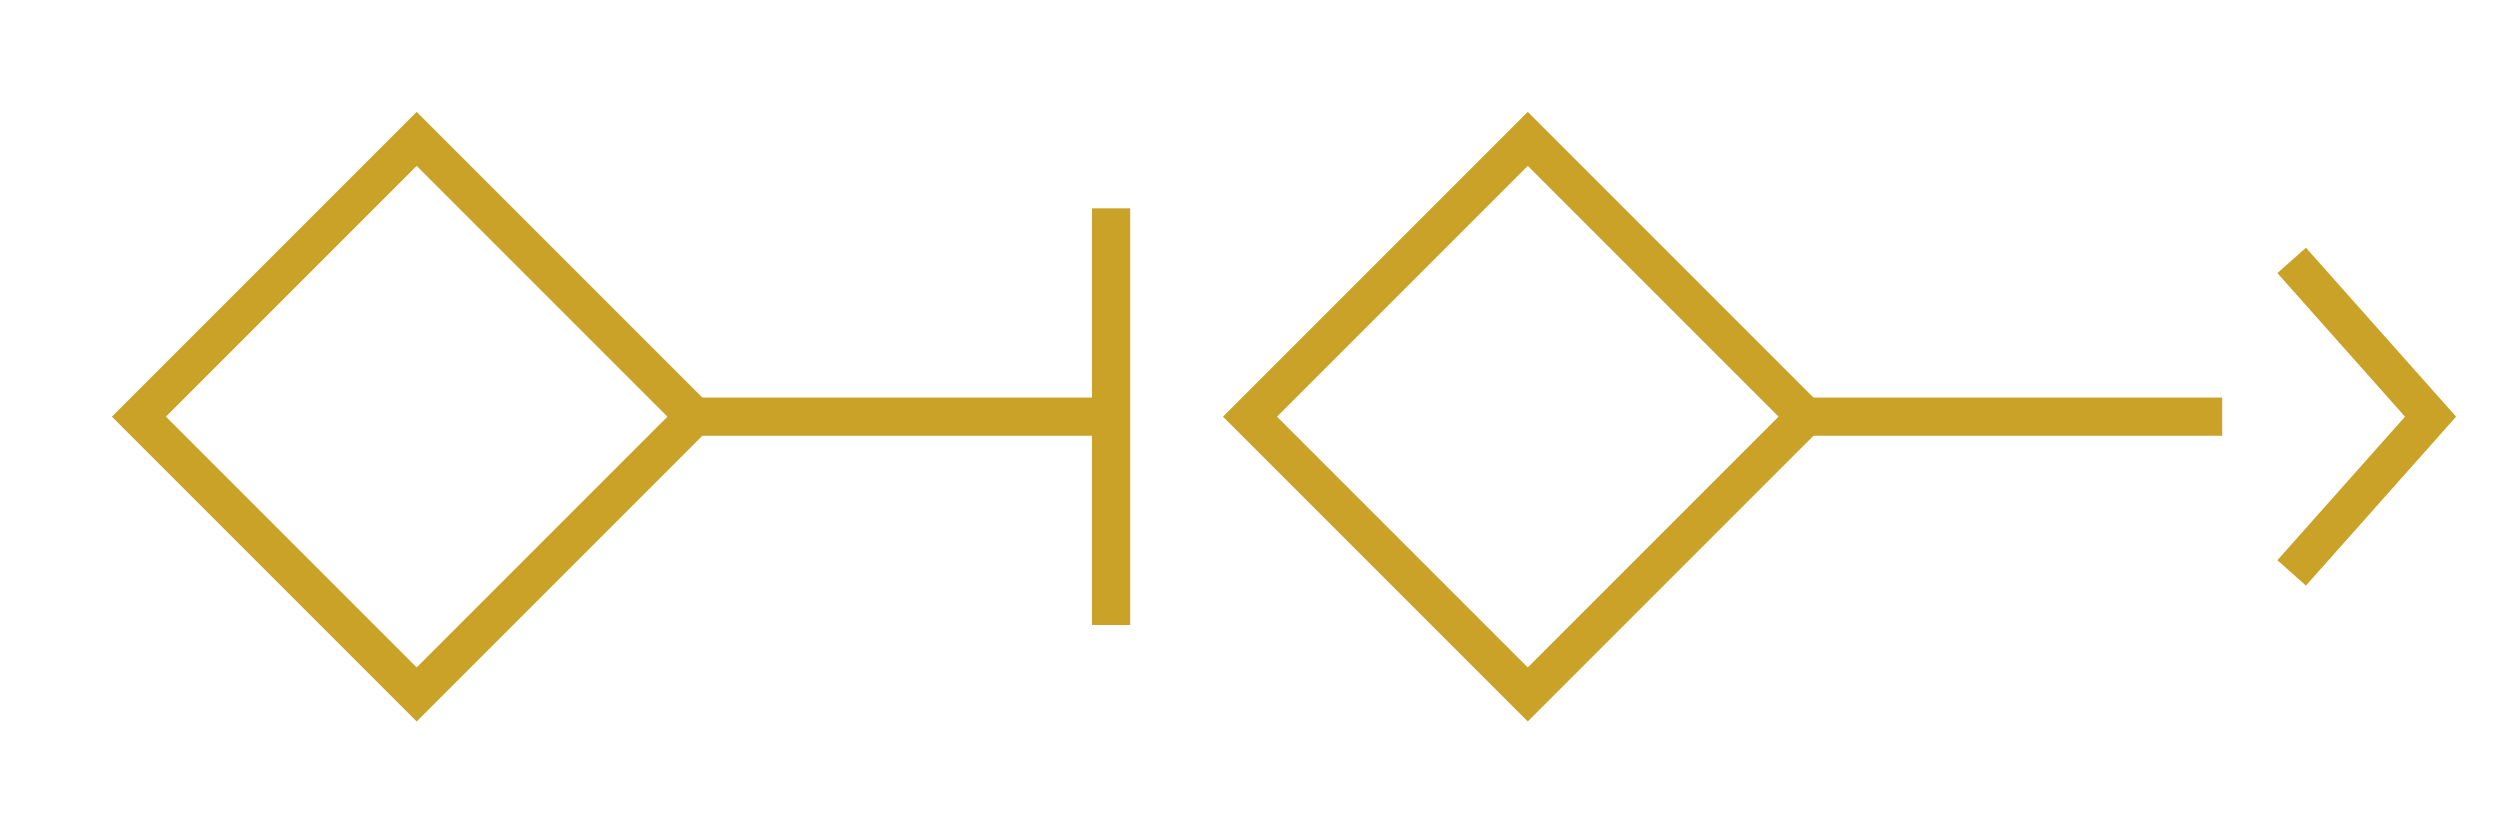
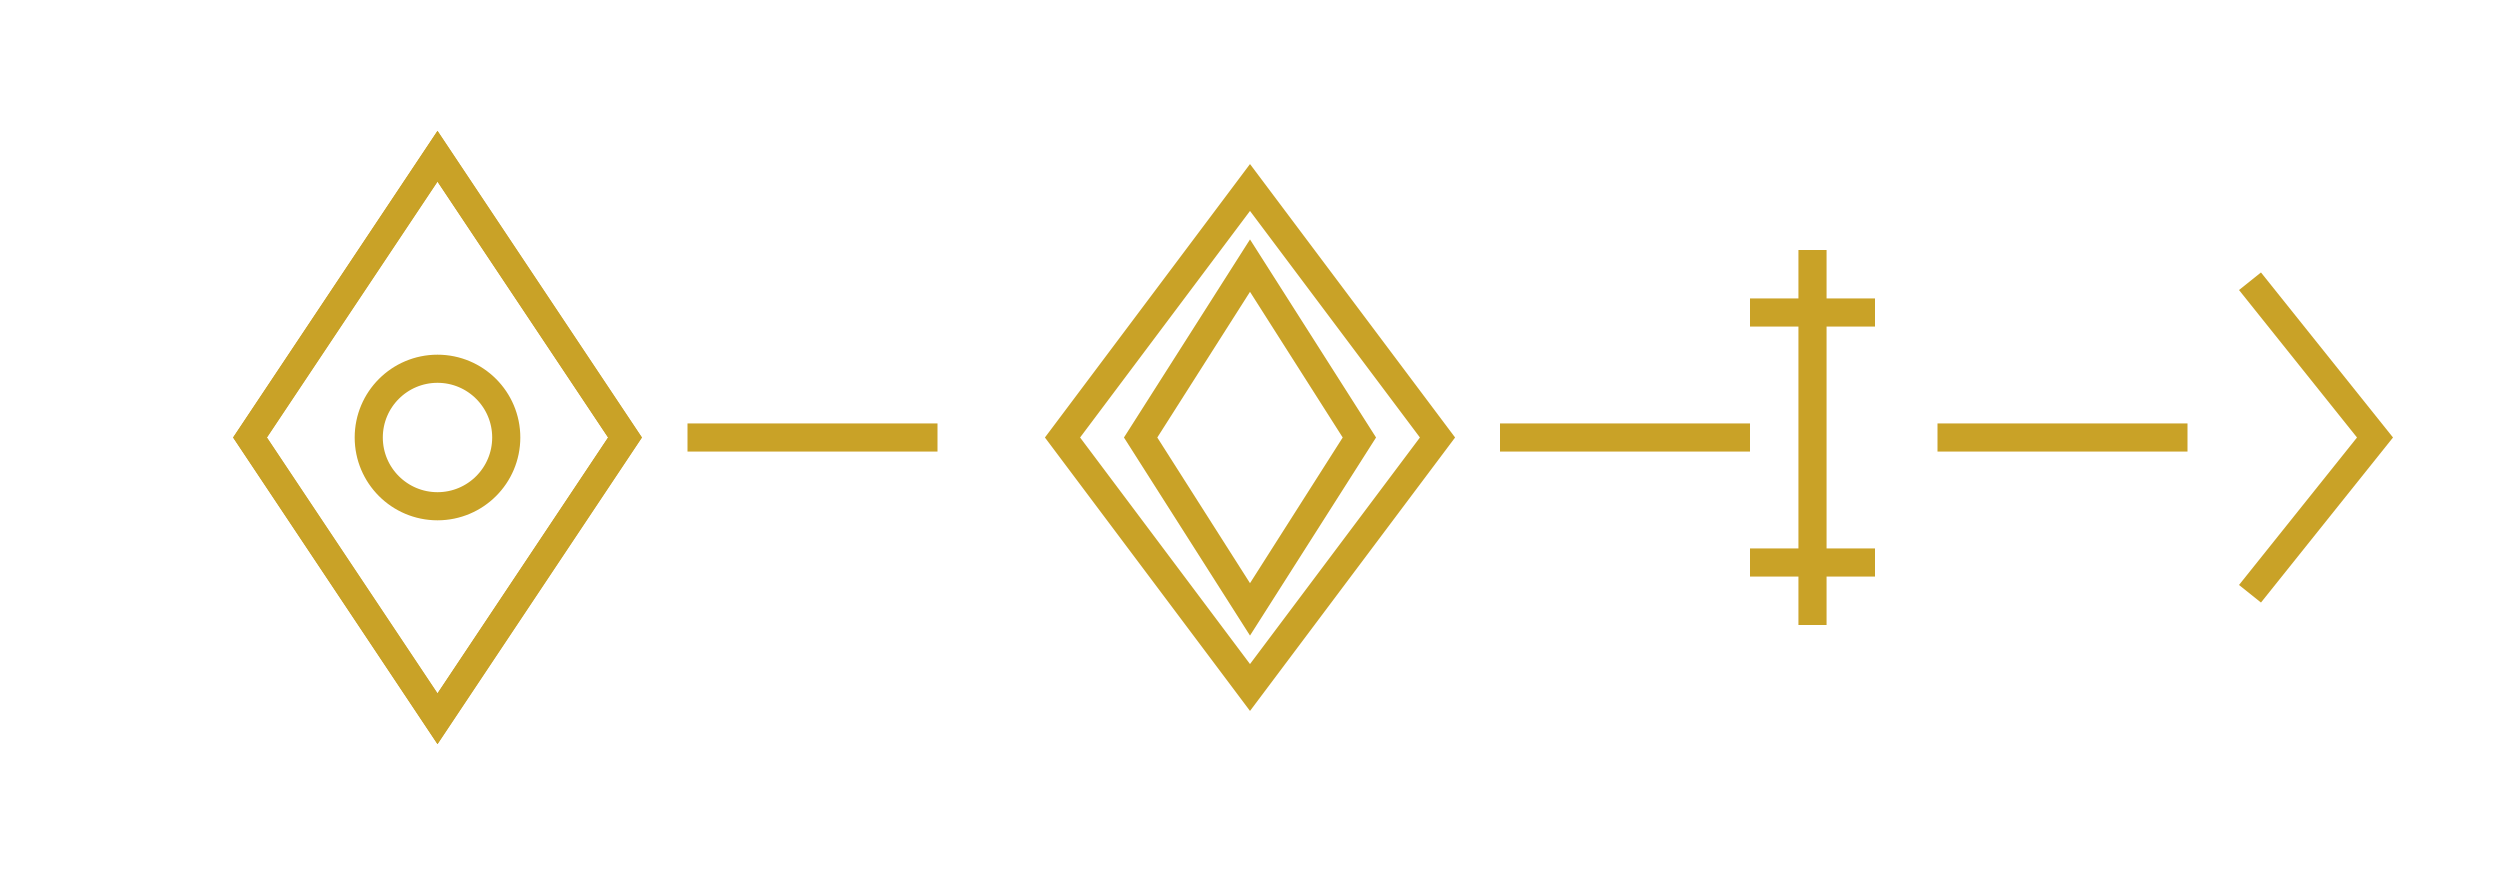
- <svg xmlns="http://www.w3.org/2000/svg" width="72" height="24" viewBox="0 0 72 24" aria-hidden="true">
-   <g fill="none" stroke="#c9a227" stroke-width="1.1">
-     <path d="M4 12 L12 4 L20 12 L12 20 Z" />
-     <path d="M20 12 H32" />
-     <path d="M32 6 V18" />
-     <path d="M36 12 L44 4 L52 12 L44 20 Z" />
-     <path d="M52 12 H64" />
-     <path d="M66 7.5 L70 12 L66 16.5" />
+ <svg xmlns="http://www.w3.org/2000/svg" width="80" height="28" viewBox="0 0 80 28" aria-hidden="true">
+   <g fill="none" stroke="#c9a227" stroke-width="0.9">
+     <path d="M8 14 L14 5 L20 14 L14 23 Z" />
+     <path d="M14 5 L20 14 L14 23 L8 14 Z" />
+     <circle cx="14" cy="14" r="2.2" />
+     <path d="M22 14 H30" />
+     <path d="M34 14 L40 6 L46 14 L40 22 Z" />
+     <path d="M40 8.5 L43.5 14 L40 19.5 L36.5 14 Z" />
+     <path d="M48 14 H56" />
+     <path d="M58 8 V20" />
+     <path d="M56 10 H60 M56 18 H60" />
+     <path d="M62 14 H70" />
+     <path d="M72 9 L76 14 L72 19" />
  </g>
</svg>
